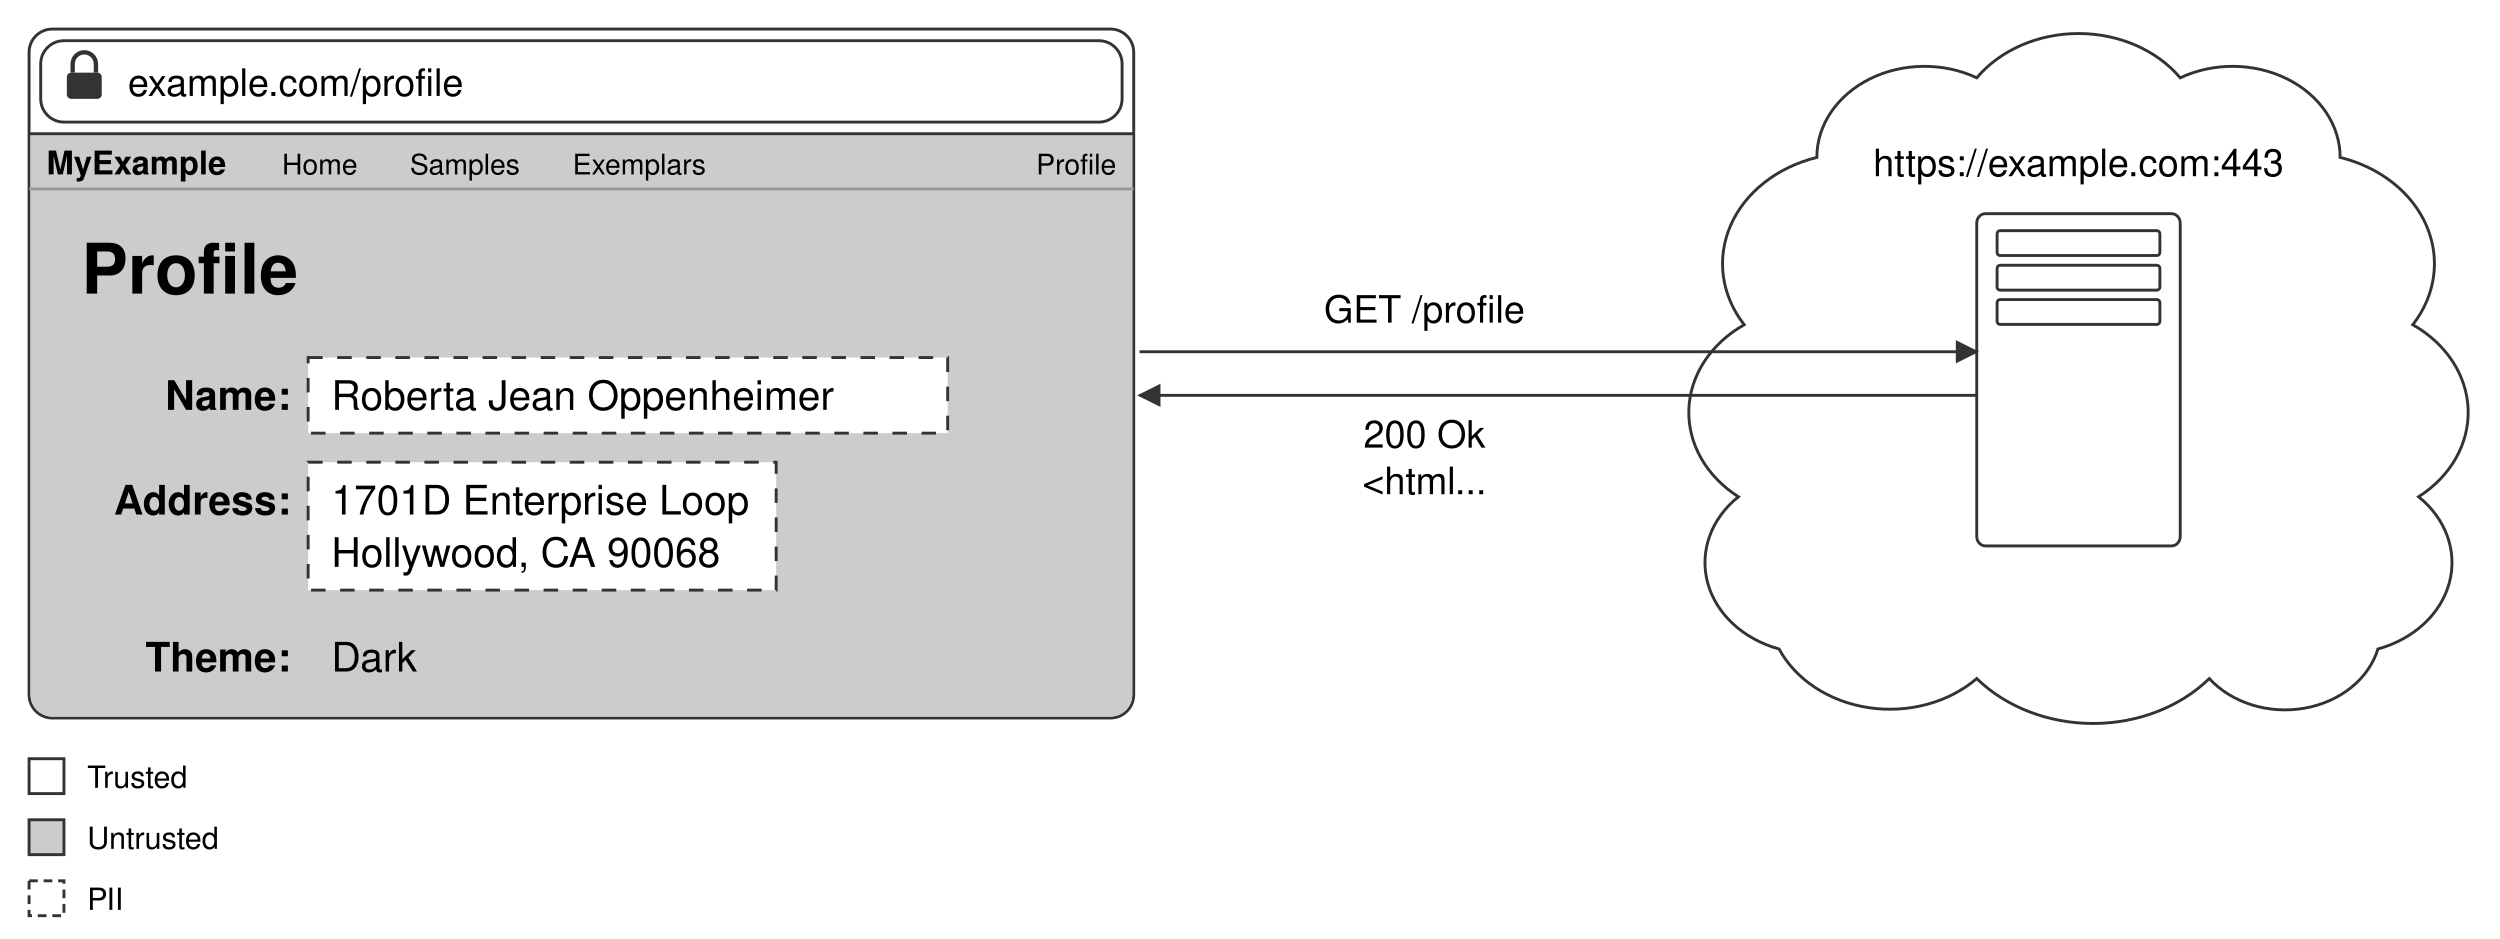
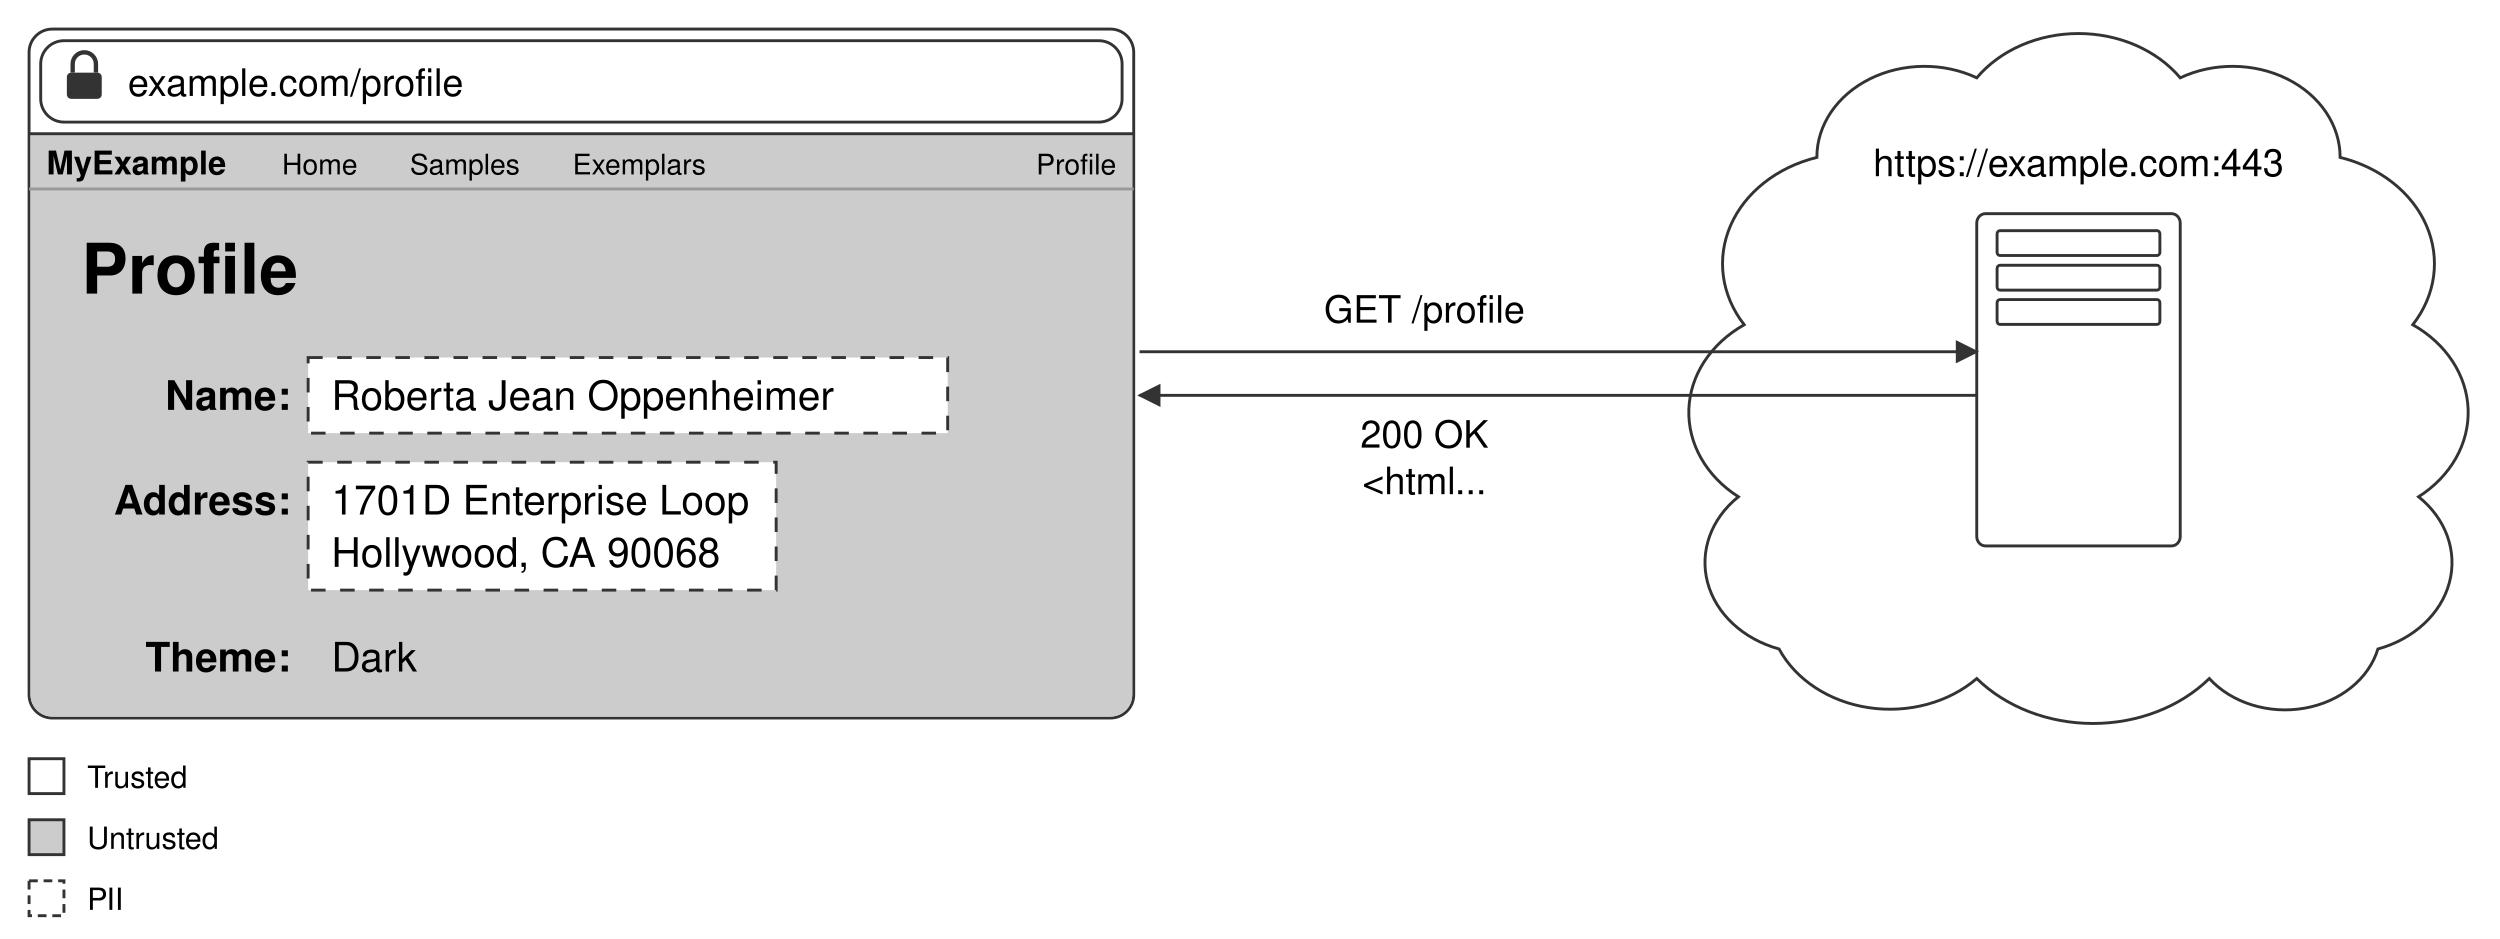
<svg xmlns="http://www.w3.org/2000/svg" width="860" height="323" viewBox="0 0 860 323" font-family="-apple-system, BlinkMacSystemFont, 'Segoe UI', Helvetica, Arial, sans-serif" font-size="14" fill="#000">
  <defs>
    <marker id="arrowhead" viewBox="0 0 10 10" refX="9" refY="5" markerWidth="8" markerHeight="8" orient="auto-start-reverse">
      <path d="M0,0 L10,5 L0,10 z" fill="#333" />
    </marker>
    <symbol id="lock" viewBox="0 0 12 16" overflow="visible">
      <path d="M2,7 v-3 a4,4 0 0 1 8,0 v3" fill="none" stroke="#333" stroke-width="1.5" />
      <rect y="7" width="12" height="9" rx="1.5" fill="#333" />
    </symbol>
    <symbol id="cloud" viewBox="0 0 270 222" preserveAspectRatio="none" overflow="visible">
      <path d="M32,197.1              A37,28.9 0 0 1 18,148.7              A43,33.6 0 0 1 20,94              A45,35.2 0 0 1 45,40.8              A37,28.9 0 0 1 100,15.5              A43,33.6 0 0 1 170,15.5              A37,28.9 0 0 1 225,40.8              A45,35.2 0 0 1 250,94              A43,33.6 0 0 1 252,148.7              A37,28.9 0 0 1 238,197.1              A33,25.8 0 0 1 180,206.5              A53,41.5 0 0 1 100,206.5              A42,32.9 0 0 1 32,197.1 z" fill="inherit" stroke="#333" vector-effect="non-scaling-stroke" />
    </symbol>
    <symbol id="server" viewBox="0 0 70 105.6" preserveAspectRatio="none" overflow="visible">
      <rect width="70" height="105.6" rx="3" fill="inherit" stroke="#333" vector-effect="non-scaling-stroke" />
      <rect x="7" y="5.4" width="56" height="7.9" rx="1" fill="#fff" stroke="#333" vector-effect="non-scaling-stroke" />
      <rect x="7" y="16.4" width="56" height="7.9" rx="1" fill="#fff" stroke="#333" vector-effect="non-scaling-stroke" />
      <rect x="7" y="27.3" width="56" height="7.9" rx="1" fill="#fff" stroke="#333" vector-effect="non-scaling-stroke" />
    </symbol>
    <symbol id="legend" viewBox="0 0 70 60" overflow="visible">
      <rect width="12" height="12" fill="#fff" stroke="#333" />
      <text x="20" y="10" font-size="10.5">Trusted</text>
      <rect y="21" width="12" height="12" fill="#ccc" stroke="#333" />
      <text x="20" y="31" font-size="10.5">Untrusted</text>
      <rect y="42" width="12" height="12" fill="#fff" stroke="#333" stroke-dasharray="3 2" />
      <text x="20" y="52" font-size="10.5">PII</text>
    </symbol>
  </defs>
  <rect width="860" height="323" fill="#fff" />
  <rect x="10" y="10" width="380" height="237" rx="8" fill="#fff" stroke="#333" />
  <rect x="14" y="14" width="372" height="28" rx="8" fill="#fff" stroke="#333" />
  <use href="#lock" x="23" y="18" width="12" height="16" />
  <text x="44" y="33" font-size="13">example.com/profile</text>
  <path d="M10.5,46 H389.5 V239 A7.5,7.5 0 0 1 382,246.5 H18 A7.5,7.5 0 0 1 10.5,239 Z" fill="#ccc" />
  <line x1="10" y1="46" x2="390" y2="46" stroke="#333" />
  <text x="16" y="60" font-size="11.25" font-weight="bold">MyExample</text>
  <text x="97" y="60" font-size="9.75">Home</text>
  <text x="141" y="60" font-size="9.75">Samples</text>
  <text x="197" y="60" font-size="9.75">Exemplars</text>
  <text x="384" y="60" font-size="9.75" text-anchor="end">Profile</text>
  <line x1="10" y1="65" x2="390" y2="65" stroke="#999" />
  <text x="28" y="101" font-size="24" font-weight="bold">Profile</text>
  <text x="100" y="141" text-anchor="end" font-weight="bold">Name:</text>
  <rect x="106" y="123" width="220" height="26" fill="#fff" stroke="#333" stroke-dasharray="5 5" />
  <text x="114" y="141">Roberta Jean Oppenheimer</text>
  <text x="100" y="177" text-anchor="end" font-weight="bold">Address:</text>
  <rect x="106" y="159" width="161" height="44" fill="#fff" stroke="#333" stroke-dasharray="5 5" />
  <text x="114" y="177">1701D Enterprise Loop<tspan x="114" dy="18">Hollywood, CA 90068</tspan>
  </text>
  <text x="100" y="231" text-anchor="end" font-weight="bold">Theme:</text>
  <text x="114" y="231">Dark</text>
  <use href="#cloud" x="580" y="10" width="270" height="240.2" fill="#fff" />
  <use href="#server" x="680" y="73.5" width="70" height="114.3" fill="#fff" />
  <text x="715" y="60.6" text-anchor="middle" font-size="13">https://example.com:443</text>
  <line x1="392" y1="121" x2="680" y2="121" stroke="#333" marker-end="url(#arrowhead)" />
  <text x="490" y="111" text-anchor="middle" font-size="13">GET /profile</text>
  <line x1="680" y1="136" x2="392" y2="136" stroke="#333" marker-end="url(#arrowhead)" />
-   <text x="490" y="154" text-anchor="middle" font-size="13">200 Ok<tspan x="490" dy="16">&lt;html...</tspan>
+   <text x="490" y="154" text-anchor="middle" font-size="13">200 OK<tspan x="490" dy="16">&lt;html...</tspan>
  </text>
  <use href="#legend" x="10" y="261" width="70" height="60" />
</svg>
